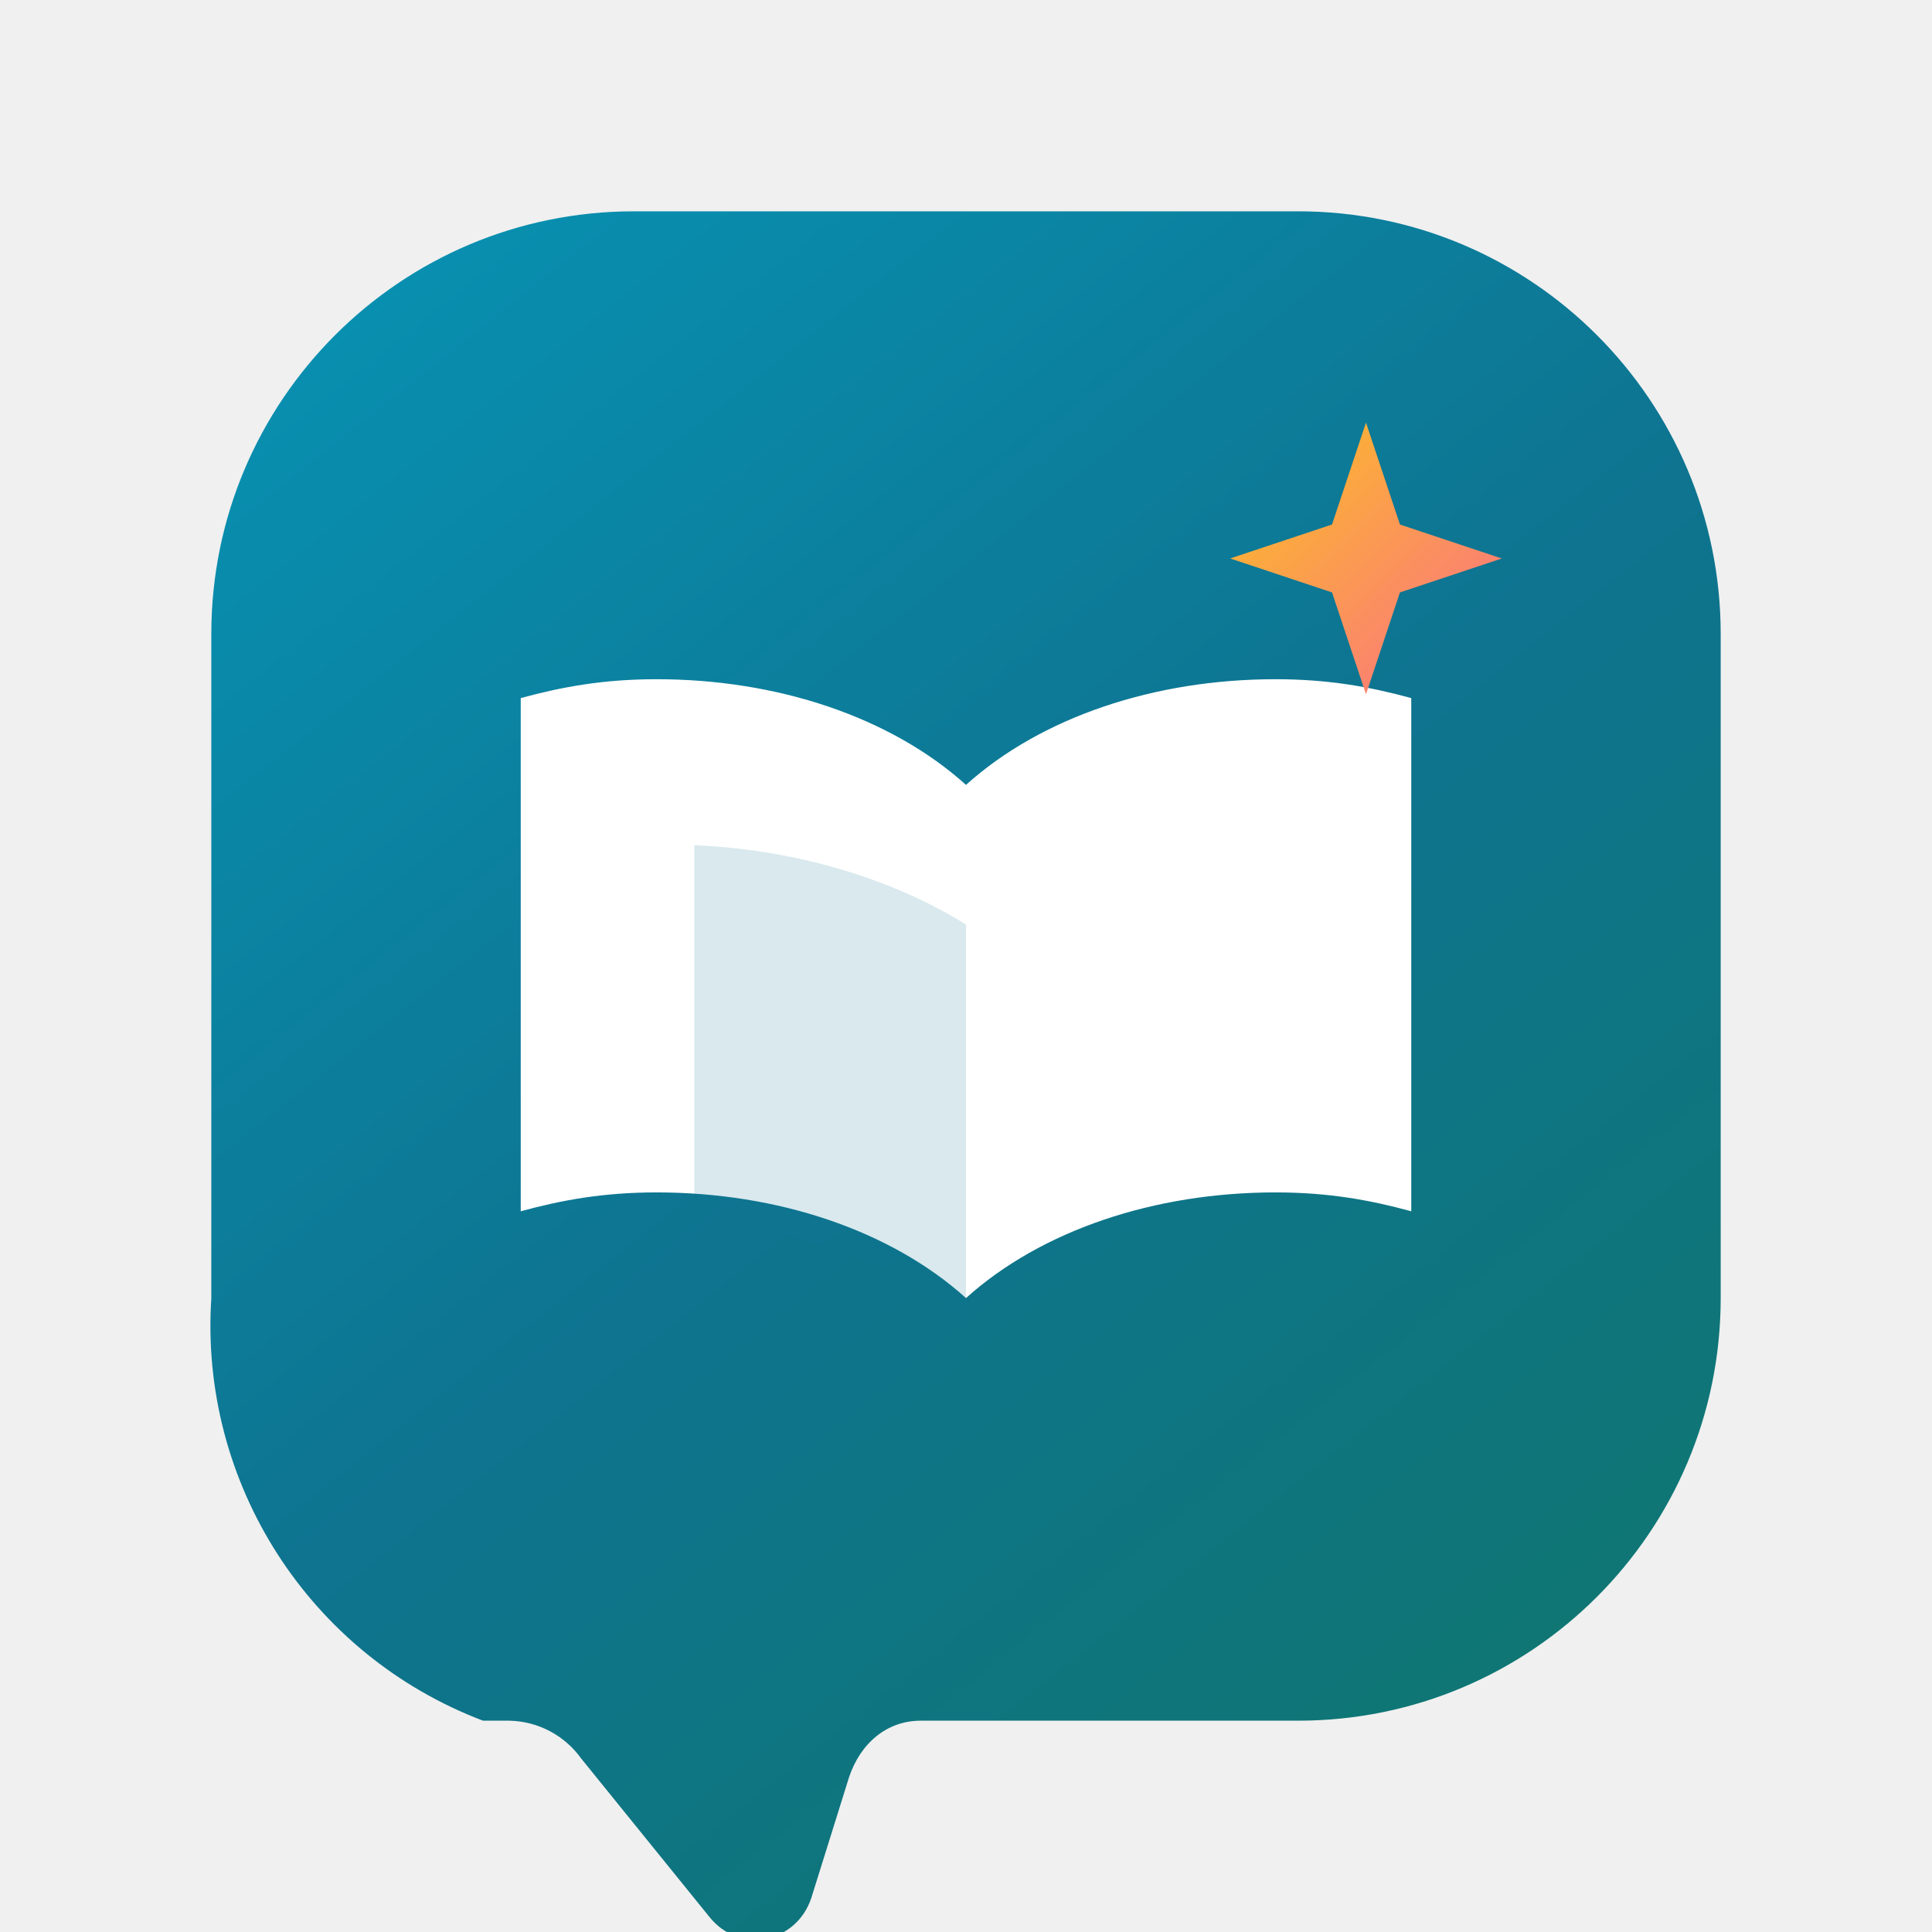
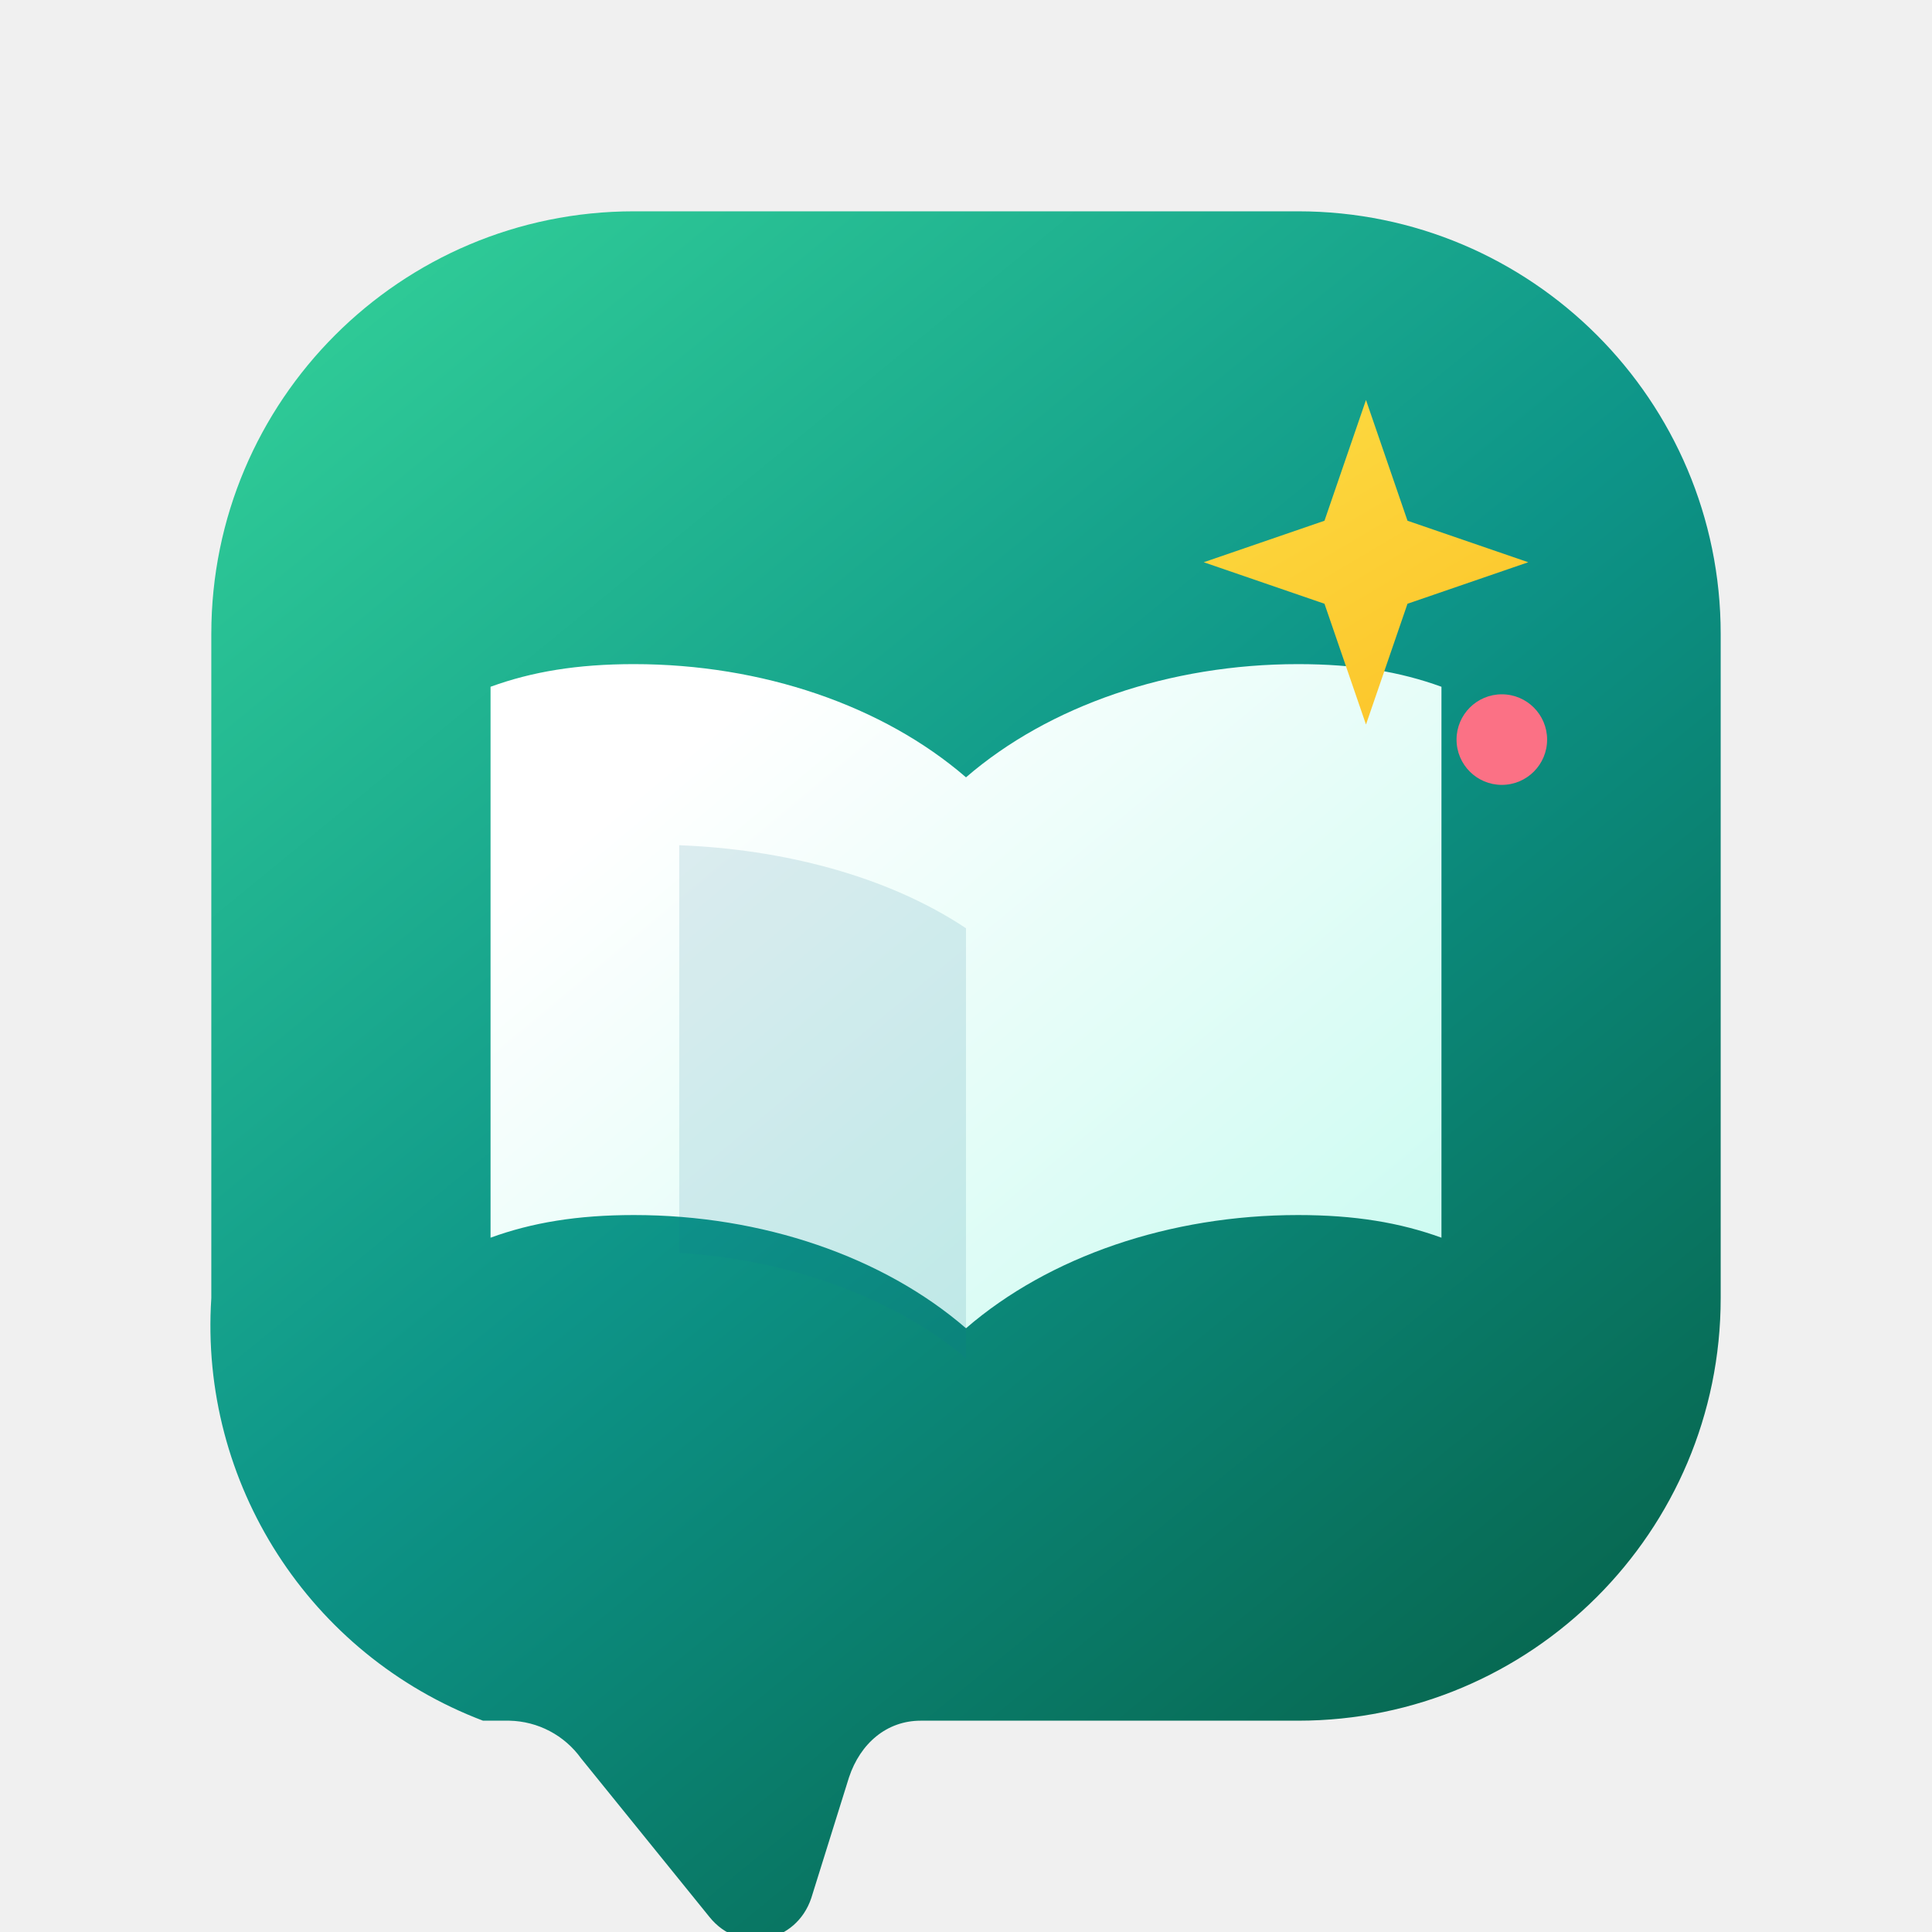
<svg xmlns="http://www.w3.org/2000/svg" width="512" height="512" viewBox="0 0 512 512">
  <defs>
-     <linearGradient id="bubble" x1="96" y1="56" x2="432" y2="480" gradientUnits="userSpaceOnUse">
-       <stop offset="0" stop-color="#0891B2" />
-       <stop offset="0.5" stop-color="#0E7490" />
-       <stop offset="1" stop-color="#0F766E" />
+     <linearGradient id="bgDeep" x1="80" y1="40" x2="440" y2="480" gradientUnits="userSpaceOnUse">
+       <stop offset="0" stop-color="#0E7490" />
+       <stop offset=".6" stop-color="#0F766E" />
+       <stop offset="1" stop-color="#134E4A" />
    </linearGradient>
-     <linearGradient id="spark" x1="330" y1="112" x2="398" y2="180" gradientUnits="userSpaceOnUse">
-       <stop offset="0" stop-color="#FBBF24" />
+     <linearGradient id="warm" x1="270" y1="110" x2="430" y2="380" gradientUnits="userSpaceOnUse">
+       <stop offset="0" stop-color="#FDE047" />
+       <stop offset=".5" stop-color="#FBBF24" />
      <stop offset="1" stop-color="#FB7185" />
    </linearGradient>
+     <linearGradient id="page" x1="180" y1="200" x2="330" y2="380" gradientUnits="userSpaceOnUse">
+       <stop offset="0" stop-color="#FFFFFF" />
+       <stop offset="1" stop-color="#CCFBF1" />
+     </linearGradient>
+     <linearGradient id="mint" x1="120" y1="120" x2="380" y2="400" gradientUnits="userSpaceOnUse">
+       <stop offset="0" stop-color="#5EEAD4" />
+       <stop offset="1" stop-color="#22D3EE" />
+     </linearGradient>
+     <radialGradient id="glow" cx=".28" cy=".18" r=".85">
+       <stop offset="0" stop-color="#FFFFFF" stop-opacity=".35" />
+       <stop offset=".55" stop-color="#FFFFFF" stop-opacity=".06" />
+       <stop offset="1" stop-color="#FFFFFF" stop-opacity="0" />
+     </radialGradient>
+     <radialGradient id="sun" cx=".35" cy=".3" r=".8">
+       <stop offset="0" stop-color="#FEF3C7" />
+       <stop offset=".45" stop-color="#FBBF24" />
+       <stop offset="1" stop-color="#F97316" />
+     </radialGradient>
+     <linearGradient id="bg" x1="80" y1="40" x2="440" y2="480" gradientUnits="userSpaceOnUse">
+       <stop offset="0" stop-color="#34D399" />
+       <stop offset=".5" stop-color="#0D9488" />
+       <stop offset="1" stop-color="#065F46" />
+     </linearGradient>
  </defs>
-   <path fill="url(#bubble)" d="M168 56h176a112 112 0 0 1 112 112v176a112 112 0 0 1-112 112H244c-9 0-16 6-19 15l-10 32c-4 12-19 15-27 5l-34-42a24 24 0 0 0-19-10h-7A112 112 0 0 1 56 344V168A112 112 0 0 1 168 56Z" />
-   <path fill="#FFFFFF" d="M256 208c-20-18-50-28-82-28-14 0-25 2-36 5v136c11-3 22-5 36-5 32 0 62 10 82 28V208Z" />
-   <path fill="#FFFFFF" d="M256 208c20-18 50-28 82-28 14 0 25 2 36 5v136c-11-3-22-5-36-5-32 0-62 10-82 28V208Z" />
-   <path fill="#0E7490" opacity=".16" d="M256 220v130c-18-15-44-24-72-26V224c25 1 51 8 72 21Z" />
-   <path fill="url(#spark)" d="M362 112l9 27 27 9-27 9-9 27-9-27-27-9 27-9 9-27Z" />
+   <path fill="url(#bg)" d="M168 56h176a112 112 0 0 1 112 112v176a112 112 0 0 1-112 112H244c-9 0-16 6-19 15l-10 32c-4 12-19 15-27 5l-34-42a24 24 0 0 0-19-10h-7A112 112 0 0 1 56 344V168A112 112 0 0 1 168 56Z" />
+   <path fill="url(#page)" d="M256 206c-22-19-54-30-88-30-15 0-27 2-38 6v146c11-4 23-6 38-6 34 0 66 11 88 30V206Z" />
+   <path fill="url(#page)" d="M256 206c22-19 54-30 88-30 15 0 27 2 38 6v146c-11-4-23-6-38-6-34 0-66 11-88 30V206Z" />
+   <path fill="#0E7490" opacity=".14" d="M256 220v140c-19-16-46-26-76-28V224c27 1 55 8 76 22Z" />
+   <path fill="url(#warm)" d="M362 106l11 32 32 11-32 11-11 32-11-32-32-11 32-11 11-32Z" />
+   <circle cx="398" cy="196" r="12" fill="#FB7185" />
</svg>
